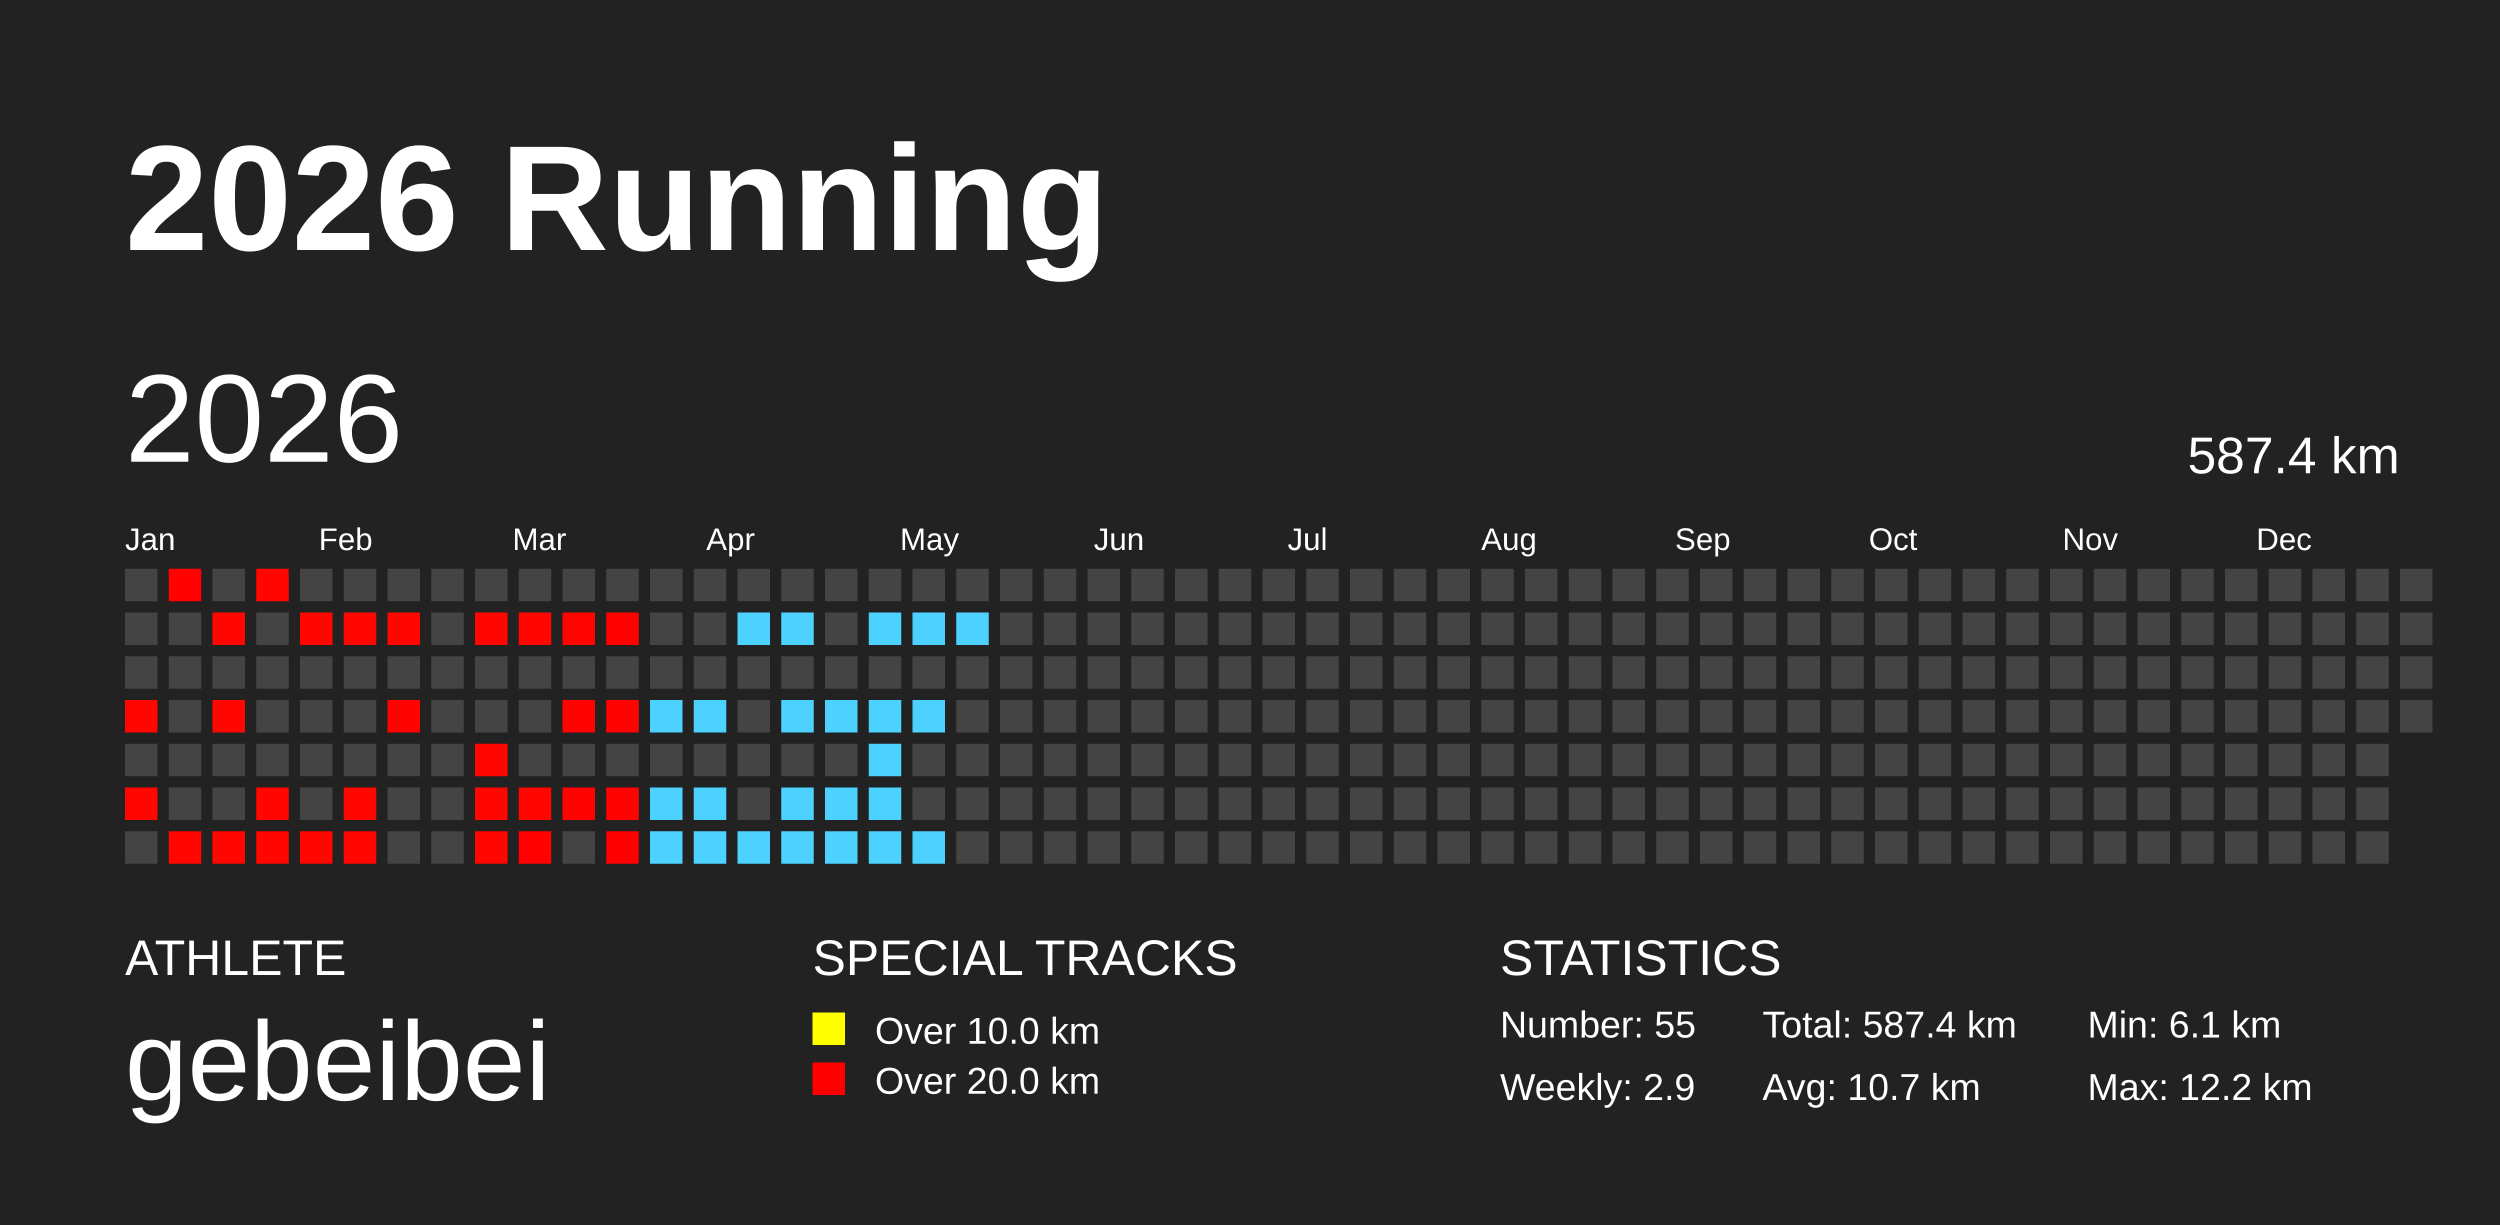
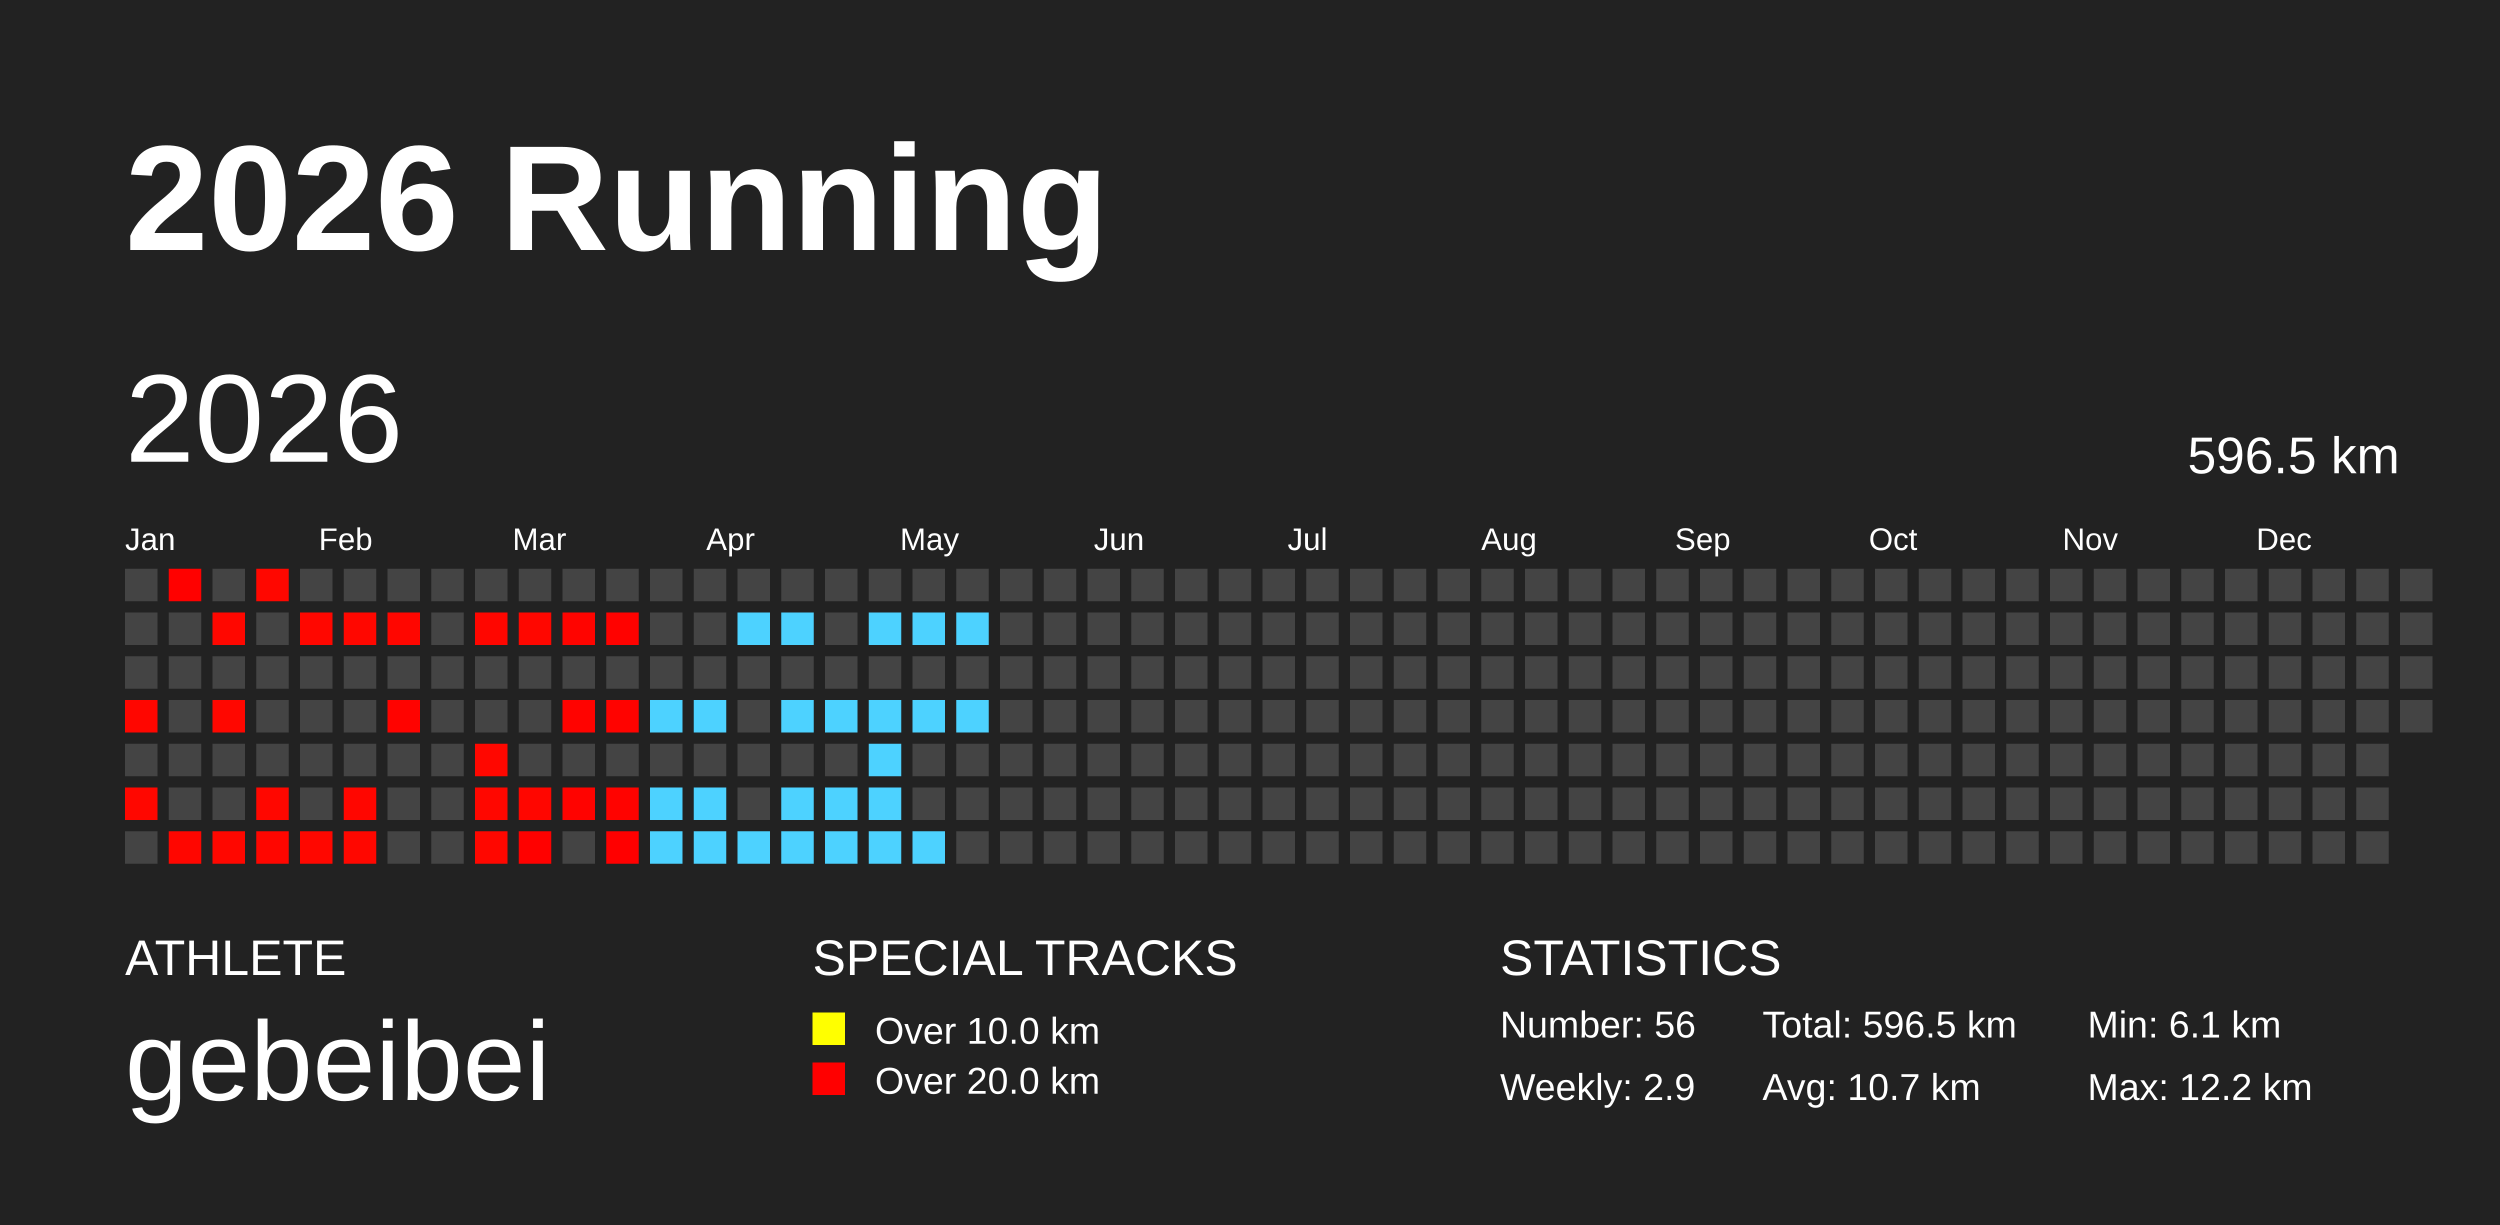
<svg xmlns="http://www.w3.org/2000/svg" baseProfile="full" height="98mm" version="1.1" viewBox="0,0,200,98" width="200mm">
  <defs />
  <rect fill="#222222" height="98" width="200" x="0" y="0" />
  <text fill="#FFFFFF" style="font-size:12px; font-family:Arial; font-weight:bold;" x="10" y="20">2026 Running</text>
  <text fill="#FFFFFF" style="font-size:4px; font-family:Arial" x="10" y="78">ATHLETE</text>
  <text fill="#FFFFFF" style="font-size:9px; font-family:Arial" x="10" y="88">gebeibei</text>
  <text fill="#FFFFFF" style="font-size:4px; font-family:Arial" x="65" y="78">SPECIAL TRACKS</text>
  <rect fill="yellow" height="2.6" width="2.6" x="65" y="81" />
  <text fill="#FFFFFF" style="font-size:3px; font-family:Arial" x="70" y="83.5">Over 10.0 km</text>
  <rect fill="red" height="2.6" width="2.6" x="65" y="85" />
  <text fill="#FFFFFF" style="font-size:3px; font-family:Arial" x="70" y="87.5">Over 20.0 km</text>
  <text fill="#FFFFFF" style="font-size:4px; font-family:Arial" x="120" y="78">STATISTICS</text>
-   <text fill="#FFFFFF" style="font-size:3px; font-family:Arial" x="120" y="83">Number: 55</text>
+   <text fill="#FFFFFF" style="font-size:3px; font-family:Arial" x="120" y="83">Number: 56</text>
  <text fill="#FFFFFF" style="font-size:3px; font-family:Arial" x="120" y="88">Weekly: 2.9</text>
-   <text fill="#FFFFFF" style="font-size:3px; font-family:Arial" x="141" y="83">Total: 587.4 km</text>
+   <text fill="#FFFFFF" style="font-size:3px; font-family:Arial" x="141" y="83">Total: 596.5 km</text>
  <text fill="#FFFFFF" style="font-size:3px; font-family:Arial" x="141" y="88">Avg: 10.7 km</text>
  <text fill="#FFFFFF" style="font-size:3px; font-family:Arial" x="167" y="83">Min: 6.1 km</text>
  <text fill="#FFFFFF" style="font-size:3px; font-family:Arial" x="167" y="88">Max: 12.2 km</text>
  <text dominant-baseline="hanging" fill="#FFFFFF" style="font-size:10.0px; font-family:Arial;" x="10" y="30">2026</text>
-   <text dominant-baseline="hanging" fill="#FFFFFF" style="font-size:4.125px; font-family:Arial;" x="175" y="35">587.4 km</text>
+   <text dominant-baseline="hanging" fill="#FFFFFF" style="font-size:4.125px; font-family:Arial;" x="175" y="35">596.5 km</text>
  <text fill="#FFFFFF" style="font-size:2.5px; font-family:Arial" x="10.0" y="44">Jan</text>
  <text fill="#FFFFFF" style="font-size:2.5px; font-family:Arial" x="25.5" y="44">Feb</text>
  <text fill="#FFFFFF" style="font-size:2.5px; font-family:Arial" x="41.0" y="44">Mar</text>
  <text fill="#FFFFFF" style="font-size:2.5px; font-family:Arial" x="56.5" y="44">Apr</text>
  <text fill="#FFFFFF" style="font-size:2.5px; font-family:Arial" x="72.0" y="44">May</text>
  <text fill="#FFFFFF" style="font-size:2.5px; font-family:Arial" x="87.5" y="44">Jun</text>
  <text fill="#FFFFFF" style="font-size:2.5px; font-family:Arial" x="103.0" y="44">Jul</text>
  <text fill="#FFFFFF" style="font-size:2.5px; font-family:Arial" x="118.5" y="44">Aug</text>
  <text fill="#FFFFFF" style="font-size:2.5px; font-family:Arial" x="134.0" y="44">Sep</text>
  <text fill="#FFFFFF" style="font-size:2.5px; font-family:Arial" x="149.5" y="44">Oct</text>
  <text fill="#FFFFFF" style="font-size:2.5px; font-family:Arial" x="165.0" y="44">Nov</text>
  <text fill="#FFFFFF" style="font-size:2.5px; font-family:Arial" x="180.5" y="44">Dec</text>
  <rect fill="#444444" height="2.6" width="2.6" x="10.0" y="45.5" />
  <rect fill="#444444" height="2.6" width="2.6" x="10.0" y="49.0" />
  <rect fill="#444444" height="2.6" width="2.6" x="10.0" y="52.5" />
  <rect fill="#ff0600" height="2.6" width="2.6" x="10.0" y="56.0" />
  <rect fill="#444444" height="2.6" width="2.6" x="10.0" y="59.5" />
  <rect fill="#ff0700" height="2.6" width="2.6" x="10.0" y="63.0" />
  <rect fill="#444444" height="2.6" width="2.6" x="10.0" y="66.5" />
  <rect fill="#ff0100" height="2.6" width="2.6" x="13.5" y="45.5" />
  <rect fill="#444444" height="2.6" width="2.6" x="13.5" y="49.0" />
  <rect fill="#444444" height="2.6" width="2.6" x="13.5" y="52.5" />
  <rect fill="#444444" height="2.6" width="2.6" x="13.5" y="56.0" />
  <rect fill="#444444" height="2.6" width="2.6" x="13.5" y="59.5" />
  <rect fill="#444444" height="2.6" width="2.6" x="13.5" y="63.0" />
  <rect fill="#ff0600" height="2.6" width="2.6" x="13.5" y="66.5" />
  <rect fill="#444444" height="2.6" width="2.6" x="17.0" y="45.5" />
  <rect fill="#ff0700" height="2.6" width="2.6" x="17.0" y="49.0" />
  <rect fill="#444444" height="2.6" width="2.6" x="17.0" y="52.5" />
  <rect fill="#ff0700" height="2.6" width="2.6" x="17.0" y="56.0" />
  <rect fill="#444444" height="2.6" width="2.6" x="17.0" y="59.5" />
  <rect fill="#444444" height="2.6" width="2.6" x="17.0" y="63.0" />
  <rect fill="#ff0700" height="2.6" width="2.6" x="17.0" y="66.5" />
  <rect fill="#ff0700" height="2.6" width="2.6" x="20.5" y="45.5" />
  <rect fill="#444444" height="2.6" width="2.6" x="20.5" y="49.0" />
  <rect fill="#444444" height="2.6" width="2.6" x="20.5" y="52.5" />
  <rect fill="#444444" height="2.6" width="2.6" x="20.5" y="56.0" />
  <rect fill="#444444" height="2.6" width="2.6" x="20.5" y="59.5" />
  <rect fill="#ff0700" height="2.6" width="2.6" x="20.5" y="63.0" />
  <rect fill="#ff0600" height="2.6" width="2.6" x="20.5" y="66.5" />
  <rect fill="#444444" height="2.6" width="2.6" x="24.0" y="45.5" />
  <rect fill="#ff0700" height="2.6" width="2.6" x="24.0" y="49.0" />
  <rect fill="#444444" height="2.6" width="2.6" x="24.0" y="52.5" />
  <rect fill="#444444" height="2.6" width="2.6" x="24.0" y="56.0" />
  <rect fill="#444444" height="2.6" width="2.6" x="24.0" y="59.5" />
  <rect fill="#444444" height="2.6" width="2.6" x="24.0" y="63.0" />
  <rect fill="#ff0700" height="2.6" width="2.6" x="24.0" y="66.5" />
  <rect fill="#444444" height="2.6" width="2.6" x="27.5" y="45.5" />
  <rect fill="#ff0700" height="2.6" width="2.6" x="27.5" y="49.0" />
  <rect fill="#444444" height="2.6" width="2.6" x="27.5" y="52.5" />
  <rect fill="#444444" height="2.6" width="2.6" x="27.5" y="56.0" />
  <rect fill="#444444" height="2.6" width="2.6" x="27.5" y="59.5" />
  <rect fill="#ff0600" height="2.6" width="2.6" x="27.5" y="63.0" />
  <rect fill="#ff0700" height="2.6" width="2.6" x="27.5" y="66.5" />
  <rect fill="#444444" height="2.6" width="2.6" x="31.0" y="45.5" />
  <rect fill="#ff0600" height="2.6" width="2.6" x="31.0" y="49.0" />
  <rect fill="#444444" height="2.6" width="2.6" x="31.0" y="52.5" />
  <rect fill="#ff0300" height="2.6" width="2.6" x="31.0" y="56.0" />
  <rect fill="#444444" height="2.6" width="2.6" x="31.0" y="59.5" />
  <rect fill="#444444" height="2.6" width="2.6" x="31.0" y="63.0" />
  <rect fill="#444444" height="2.6" width="2.6" x="31.0" y="66.5" />
  <rect fill="#444444" height="2.6" width="2.6" x="34.5" y="45.5" />
  <rect fill="#444444" height="2.6" width="2.6" x="34.5" y="49.0" />
  <rect fill="#444444" height="2.6" width="2.6" x="34.5" y="52.5" />
  <rect fill="#444444" height="2.6" width="2.6" x="34.5" y="56.0" />
  <rect fill="#444444" height="2.6" width="2.6" x="34.5" y="59.5" />
  <rect fill="#444444" height="2.6" width="2.6" x="34.5" y="63.0" />
  <rect fill="#444444" height="2.6" width="2.6" x="34.5" y="66.5" />
  <rect fill="#444444" height="2.6" width="2.6" x="38.0" y="45.5" />
  <rect fill="#ff0600" height="2.6" width="2.6" x="38.0" y="49.0" />
  <rect fill="#444444" height="2.6" width="2.6" x="38.0" y="52.5" />
  <rect fill="#444444" height="2.6" width="2.6" x="38.0" y="56.0" />
  <rect fill="#ff0700" height="2.6" width="2.6" x="38.0" y="59.5" />
  <rect fill="#ff0700" height="2.6" width="2.6" x="38.0" y="63.0" />
  <rect fill="#ff0700" height="2.6" width="2.6" x="38.0" y="66.5" />
  <rect fill="#444444" height="2.6" width="2.6" x="41.5" y="45.5" />
  <rect fill="#ff0700" height="2.6" width="2.6" x="41.5" y="49.0" />
  <rect fill="#444444" height="2.6" width="2.6" x="41.5" y="52.5" />
  <rect fill="#444444" height="2.6" width="2.6" x="41.5" y="56.0" />
  <rect fill="#444444" height="2.6" width="2.6" x="41.5" y="59.5" />
  <rect fill="#ff0600" height="2.6" width="2.6" x="41.5" y="63.0" />
  <rect fill="#ff0100" height="2.6" width="2.6" x="41.5" y="66.5" />
  <rect fill="#444444" height="2.6" width="2.6" x="45.0" y="45.5" />
  <rect fill="#ff0400" height="2.6" width="2.6" x="45.0" y="49.0" />
  <rect fill="#444444" height="2.6" width="2.6" x="45.0" y="52.5" />
  <rect fill="#ff0300" height="2.6" width="2.6" x="45.0" y="56.0" />
  <rect fill="#444444" height="2.6" width="2.6" x="45.0" y="59.5" />
  <rect fill="#ff0300" height="2.6" width="2.6" x="45.0" y="63.0" />
  <rect fill="#444444" height="2.6" width="2.6" x="45.0" y="66.5" />
  <rect fill="#444444" height="2.6" width="2.6" x="48.5" y="45.5" />
  <rect fill="#ff0200" height="2.6" width="2.6" x="48.5" y="49.0" />
  <rect fill="#444444" height="2.6" width="2.6" x="48.5" y="52.5" />
  <rect fill="#ff0300" height="2.6" width="2.6" x="48.5" y="56.0" />
  <rect fill="#444444" height="2.6" width="2.6" x="48.5" y="59.5" />
  <rect fill="#ff0300" height="2.6" width="2.6" x="48.5" y="63.0" />
  <rect fill="#ff0000" height="2.6" width="2.6" x="48.5" y="66.5" />
  <rect fill="#444444" height="2.6" width="2.6" x="52.0" y="45.5" />
  <rect fill="#444444" height="2.6" width="2.6" x="52.0" y="49.0" />
  <rect fill="#444444" height="2.6" width="2.6" x="52.0" y="52.5" />
  <rect fill="#4dd2ff" height="2.6" width="2.6" x="52.0" y="56.0" />
  <rect fill="#444444" height="2.6" width="2.6" x="52.0" y="59.5" />
  <rect fill="#4dd2ff" height="2.6" width="2.6" x="52.0" y="63.0" />
  <rect fill="#4dd2ff" height="2.6" width="2.6" x="52.0" y="66.5" />
  <rect fill="#444444" height="2.6" width="2.6" x="55.5" y="45.5" />
  <rect fill="#444444" height="2.6" width="2.6" x="55.5" y="49.0" />
  <rect fill="#444444" height="2.6" width="2.6" x="55.5" y="52.5" />
  <rect fill="#4dd2ff" height="2.6" width="2.6" x="55.5" y="56.0" />
  <rect fill="#444444" height="2.6" width="2.6" x="55.5" y="59.5" />
  <rect fill="#4dd2ff" height="2.6" width="2.6" x="55.5" y="63.0" />
  <rect fill="#4dd2ff" height="2.6" width="2.6" x="55.5" y="66.5" />
  <rect fill="#444444" height="2.6" width="2.6" x="59.0" y="45.5" />
  <rect fill="#4dd2ff" height="2.6" width="2.6" x="59.0" y="49.0" />
  <rect fill="#444444" height="2.6" width="2.6" x="59.0" y="52.5" />
  <rect fill="#444444" height="2.6" width="2.6" x="59.0" y="56.0" />
  <rect fill="#444444" height="2.6" width="2.6" x="59.0" y="59.5" />
  <rect fill="#444444" height="2.6" width="2.6" x="59.0" y="63.0" />
  <rect fill="#4dd2ff" height="2.6" width="2.6" x="59.0" y="66.5" />
  <rect fill="#444444" height="2.6" width="2.6" x="62.5" y="45.5" />
  <rect fill="#4dd2ff" height="2.6" width="2.6" x="62.5" y="49.0" />
  <rect fill="#444444" height="2.6" width="2.6" x="62.5" y="52.5" />
  <rect fill="#4dd2ff" height="2.6" width="2.6" x="62.5" y="56.0" />
  <rect fill="#444444" height="2.6" width="2.6" x="62.5" y="59.5" />
  <rect fill="#4dd2ff" height="2.6" width="2.6" x="62.5" y="63.0" />
  <rect fill="#4dd2ff" height="2.6" width="2.6" x="62.5" y="66.5" />
  <rect fill="#444444" height="2.6" width="2.6" x="66.0" y="45.5" />
  <rect fill="#444444" height="2.6" width="2.6" x="66.0" y="49.0" />
  <rect fill="#444444" height="2.6" width="2.6" x="66.0" y="52.5" />
  <rect fill="#4dd2ff" height="2.6" width="2.6" x="66.0" y="56.0" />
  <rect fill="#444444" height="2.6" width="2.6" x="66.0" y="59.5" />
  <rect fill="#4dd2ff" height="2.6" width="2.6" x="66.0" y="63.0" />
  <rect fill="#4dd2ff" height="2.6" width="2.6" x="66.0" y="66.5" />
  <rect fill="#444444" height="2.6" width="2.6" x="69.5" y="45.5" />
  <rect fill="#4dd2ff" height="2.6" width="2.6" x="69.5" y="49.0" />
  <rect fill="#444444" height="2.6" width="2.6" x="69.5" y="52.5" />
  <rect fill="#4dd2ff" height="2.6" width="2.6" x="69.5" y="56.0" />
  <rect fill="#4dd2ff" height="2.6" width="2.6" x="69.5" y="59.5" />
  <rect fill="#4dd2ff" height="2.6" width="2.6" x="69.5" y="63.0" />
  <rect fill="#4dd2ff" height="2.6" width="2.6" x="69.5" y="66.5" />
  <rect fill="#444444" height="2.6" width="2.6" x="73.0" y="45.5" />
  <rect fill="#4dd2ff" height="2.6" width="2.6" x="73.0" y="49.0" />
  <rect fill="#444444" height="2.6" width="2.6" x="73.0" y="52.5" />
  <rect fill="#4dd2ff" height="2.6" width="2.6" x="73.0" y="56.0" />
  <rect fill="#444444" height="2.6" width="2.6" x="73.0" y="59.5" />
  <rect fill="#444444" height="2.6" width="2.6" x="73.0" y="63.0" />
  <rect fill="#4dd2ff" height="2.6" width="2.6" x="73.0" y="66.5" />
  <rect fill="#444444" height="2.6" width="2.6" x="76.5" y="45.5" />
  <rect fill="#4dd2ff" height="2.6" width="2.6" x="76.5" y="49.0" />
  <rect fill="#444444" height="2.6" width="2.6" x="76.5" y="52.5" />
-   <rect fill="#444444" height="2.6" width="2.6" x="76.5" y="56.0" />
+   <rect fill="#4dd2ff" height="2.6" width="2.6" x="76.5" y="56.0" />
  <rect fill="#444444" height="2.6" width="2.6" x="76.5" y="59.5" />
  <rect fill="#444444" height="2.6" width="2.6" x="76.5" y="63.0" />
  <rect fill="#444444" height="2.6" width="2.6" x="76.5" y="66.5" />
  <rect fill="#444444" height="2.6" width="2.6" x="80.0" y="45.5" />
  <rect fill="#444444" height="2.6" width="2.6" x="80.0" y="49.0" />
  <rect fill="#444444" height="2.6" width="2.6" x="80.0" y="52.5" />
  <rect fill="#444444" height="2.6" width="2.6" x="80.0" y="56.0" />
  <rect fill="#444444" height="2.6" width="2.6" x="80.0" y="59.5" />
  <rect fill="#444444" height="2.6" width="2.6" x="80.0" y="63.0" />
  <rect fill="#444444" height="2.6" width="2.6" x="80.0" y="66.5" />
  <rect fill="#444444" height="2.6" width="2.6" x="83.5" y="45.5" />
  <rect fill="#444444" height="2.6" width="2.6" x="83.5" y="49.0" />
  <rect fill="#444444" height="2.6" width="2.6" x="83.5" y="52.5" />
  <rect fill="#444444" height="2.6" width="2.6" x="83.5" y="56.0" />
  <rect fill="#444444" height="2.6" width="2.6" x="83.5" y="59.5" />
  <rect fill="#444444" height="2.6" width="2.6" x="83.5" y="63.0" />
  <rect fill="#444444" height="2.6" width="2.6" x="83.5" y="66.5" />
  <rect fill="#444444" height="2.6" width="2.6" x="87.0" y="45.5" />
  <rect fill="#444444" height="2.6" width="2.6" x="87.0" y="49.0" />
  <rect fill="#444444" height="2.6" width="2.6" x="87.0" y="52.5" />
  <rect fill="#444444" height="2.6" width="2.6" x="87.0" y="56.0" />
  <rect fill="#444444" height="2.6" width="2.6" x="87.0" y="59.5" />
  <rect fill="#444444" height="2.6" width="2.6" x="87.0" y="63.0" />
  <rect fill="#444444" height="2.6" width="2.6" x="87.0" y="66.5" />
  <rect fill="#444444" height="2.6" width="2.6" x="90.5" y="45.5" />
  <rect fill="#444444" height="2.6" width="2.6" x="90.5" y="49.0" />
  <rect fill="#444444" height="2.6" width="2.6" x="90.5" y="52.5" />
  <rect fill="#444444" height="2.6" width="2.6" x="90.5" y="56.0" />
  <rect fill="#444444" height="2.6" width="2.6" x="90.5" y="59.5" />
  <rect fill="#444444" height="2.6" width="2.6" x="90.5" y="63.0" />
  <rect fill="#444444" height="2.6" width="2.6" x="90.5" y="66.5" />
  <rect fill="#444444" height="2.6" width="2.6" x="94.0" y="45.5" />
  <rect fill="#444444" height="2.6" width="2.6" x="94.0" y="49.0" />
  <rect fill="#444444" height="2.6" width="2.6" x="94.0" y="52.5" />
  <rect fill="#444444" height="2.6" width="2.6" x="94.0" y="56.0" />
  <rect fill="#444444" height="2.6" width="2.6" x="94.0" y="59.5" />
  <rect fill="#444444" height="2.6" width="2.6" x="94.0" y="63.0" />
  <rect fill="#444444" height="2.6" width="2.6" x="94.0" y="66.5" />
  <rect fill="#444444" height="2.6" width="2.6" x="97.5" y="45.5" />
  <rect fill="#444444" height="2.6" width="2.6" x="97.5" y="49.0" />
  <rect fill="#444444" height="2.6" width="2.6" x="97.5" y="52.5" />
  <rect fill="#444444" height="2.6" width="2.6" x="97.5" y="56.0" />
  <rect fill="#444444" height="2.6" width="2.6" x="97.5" y="59.5" />
  <rect fill="#444444" height="2.6" width="2.6" x="97.5" y="63.0" />
  <rect fill="#444444" height="2.6" width="2.6" x="97.5" y="66.5" />
  <rect fill="#444444" height="2.6" width="2.6" x="101.0" y="45.5" />
  <rect fill="#444444" height="2.6" width="2.6" x="101.0" y="49.0" />
  <rect fill="#444444" height="2.6" width="2.6" x="101.0" y="52.5" />
  <rect fill="#444444" height="2.6" width="2.6" x="101.0" y="56.0" />
  <rect fill="#444444" height="2.6" width="2.6" x="101.0" y="59.5" />
  <rect fill="#444444" height="2.6" width="2.6" x="101.0" y="63.0" />
  <rect fill="#444444" height="2.6" width="2.6" x="101.0" y="66.5" />
  <rect fill="#444444" height="2.6" width="2.6" x="104.5" y="45.5" />
  <rect fill="#444444" height="2.6" width="2.6" x="104.5" y="49.0" />
  <rect fill="#444444" height="2.6" width="2.6" x="104.5" y="52.5" />
  <rect fill="#444444" height="2.6" width="2.6" x="104.5" y="56.0" />
  <rect fill="#444444" height="2.6" width="2.6" x="104.5" y="59.5" />
  <rect fill="#444444" height="2.6" width="2.6" x="104.5" y="63.0" />
  <rect fill="#444444" height="2.6" width="2.6" x="104.5" y="66.5" />
  <rect fill="#444444" height="2.6" width="2.6" x="108.0" y="45.5" />
  <rect fill="#444444" height="2.6" width="2.6" x="108.0" y="49.0" />
  <rect fill="#444444" height="2.6" width="2.6" x="108.0" y="52.5" />
  <rect fill="#444444" height="2.6" width="2.6" x="108.0" y="56.0" />
  <rect fill="#444444" height="2.6" width="2.6" x="108.0" y="59.5" />
  <rect fill="#444444" height="2.6" width="2.6" x="108.0" y="63.0" />
  <rect fill="#444444" height="2.6" width="2.6" x="108.0" y="66.5" />
  <rect fill="#444444" height="2.6" width="2.6" x="111.5" y="45.5" />
  <rect fill="#444444" height="2.6" width="2.6" x="111.5" y="49.0" />
  <rect fill="#444444" height="2.6" width="2.6" x="111.5" y="52.5" />
  <rect fill="#444444" height="2.6" width="2.6" x="111.5" y="56.0" />
  <rect fill="#444444" height="2.6" width="2.6" x="111.5" y="59.5" />
  <rect fill="#444444" height="2.6" width="2.6" x="111.5" y="63.0" />
  <rect fill="#444444" height="2.6" width="2.6" x="111.5" y="66.5" />
  <rect fill="#444444" height="2.6" width="2.6" x="115.0" y="45.5" />
  <rect fill="#444444" height="2.6" width="2.6" x="115.0" y="49.0" />
  <rect fill="#444444" height="2.6" width="2.6" x="115.0" y="52.5" />
  <rect fill="#444444" height="2.6" width="2.6" x="115.0" y="56.0" />
  <rect fill="#444444" height="2.6" width="2.6" x="115.0" y="59.5" />
  <rect fill="#444444" height="2.6" width="2.6" x="115.0" y="63.0" />
  <rect fill="#444444" height="2.6" width="2.6" x="115.0" y="66.5" />
  <rect fill="#444444" height="2.6" width="2.6" x="118.5" y="45.5" />
  <rect fill="#444444" height="2.6" width="2.6" x="118.5" y="49.0" />
  <rect fill="#444444" height="2.6" width="2.6" x="118.5" y="52.5" />
  <rect fill="#444444" height="2.6" width="2.6" x="118.5" y="56.0" />
  <rect fill="#444444" height="2.6" width="2.6" x="118.5" y="59.5" />
  <rect fill="#444444" height="2.6" width="2.6" x="118.5" y="63.0" />
  <rect fill="#444444" height="2.6" width="2.6" x="118.5" y="66.5" />
  <rect fill="#444444" height="2.6" width="2.6" x="122.0" y="45.5" />
  <rect fill="#444444" height="2.6" width="2.6" x="122.0" y="49.0" />
  <rect fill="#444444" height="2.6" width="2.6" x="122.0" y="52.5" />
  <rect fill="#444444" height="2.6" width="2.6" x="122.0" y="56.0" />
  <rect fill="#444444" height="2.6" width="2.6" x="122.0" y="59.5" />
  <rect fill="#444444" height="2.6" width="2.6" x="122.0" y="63.0" />
  <rect fill="#444444" height="2.6" width="2.6" x="122.0" y="66.5" />
  <rect fill="#444444" height="2.6" width="2.6" x="125.5" y="45.5" />
  <rect fill="#444444" height="2.6" width="2.6" x="125.5" y="49.0" />
  <rect fill="#444444" height="2.6" width="2.6" x="125.5" y="52.5" />
  <rect fill="#444444" height="2.6" width="2.6" x="125.5" y="56.0" />
  <rect fill="#444444" height="2.6" width="2.6" x="125.5" y="59.5" />
  <rect fill="#444444" height="2.6" width="2.6" x="125.5" y="63.0" />
  <rect fill="#444444" height="2.6" width="2.6" x="125.5" y="66.5" />
  <rect fill="#444444" height="2.6" width="2.6" x="129.0" y="45.5" />
  <rect fill="#444444" height="2.6" width="2.6" x="129.0" y="49.0" />
  <rect fill="#444444" height="2.6" width="2.6" x="129.0" y="52.5" />
  <rect fill="#444444" height="2.6" width="2.6" x="129.0" y="56.0" />
  <rect fill="#444444" height="2.6" width="2.6" x="129.0" y="59.5" />
  <rect fill="#444444" height="2.6" width="2.6" x="129.0" y="63.0" />
  <rect fill="#444444" height="2.6" width="2.6" x="129.0" y="66.5" />
  <rect fill="#444444" height="2.6" width="2.6" x="132.5" y="45.5" />
  <rect fill="#444444" height="2.6" width="2.6" x="132.5" y="49.0" />
  <rect fill="#444444" height="2.6" width="2.6" x="132.5" y="52.5" />
  <rect fill="#444444" height="2.6" width="2.6" x="132.5" y="56.0" />
  <rect fill="#444444" height="2.6" width="2.6" x="132.5" y="59.5" />
  <rect fill="#444444" height="2.6" width="2.6" x="132.5" y="63.0" />
  <rect fill="#444444" height="2.6" width="2.6" x="132.5" y="66.5" />
  <rect fill="#444444" height="2.6" width="2.6" x="136.0" y="45.5" />
  <rect fill="#444444" height="2.6" width="2.6" x="136.0" y="49.0" />
  <rect fill="#444444" height="2.6" width="2.6" x="136.0" y="52.5" />
  <rect fill="#444444" height="2.6" width="2.6" x="136.0" y="56.0" />
  <rect fill="#444444" height="2.6" width="2.6" x="136.0" y="59.5" />
  <rect fill="#444444" height="2.6" width="2.6" x="136.0" y="63.0" />
  <rect fill="#444444" height="2.6" width="2.6" x="136.0" y="66.5" />
  <rect fill="#444444" height="2.6" width="2.6" x="139.5" y="45.5" />
  <rect fill="#444444" height="2.6" width="2.6" x="139.5" y="49.0" />
  <rect fill="#444444" height="2.6" width="2.6" x="139.5" y="52.5" />
  <rect fill="#444444" height="2.6" width="2.6" x="139.5" y="56.0" />
  <rect fill="#444444" height="2.6" width="2.6" x="139.5" y="59.5" />
  <rect fill="#444444" height="2.6" width="2.6" x="139.5" y="63.0" />
  <rect fill="#444444" height="2.6" width="2.6" x="139.5" y="66.5" />
  <rect fill="#444444" height="2.6" width="2.6" x="143.0" y="45.5" />
  <rect fill="#444444" height="2.6" width="2.6" x="143.0" y="49.0" />
  <rect fill="#444444" height="2.6" width="2.6" x="143.0" y="52.5" />
  <rect fill="#444444" height="2.6" width="2.6" x="143.0" y="56.0" />
  <rect fill="#444444" height="2.6" width="2.6" x="143.0" y="59.5" />
  <rect fill="#444444" height="2.6" width="2.6" x="143.0" y="63.0" />
  <rect fill="#444444" height="2.6" width="2.6" x="143.0" y="66.5" />
  <rect fill="#444444" height="2.6" width="2.6" x="146.5" y="45.5" />
  <rect fill="#444444" height="2.6" width="2.6" x="146.5" y="49.0" />
  <rect fill="#444444" height="2.6" width="2.6" x="146.5" y="52.5" />
  <rect fill="#444444" height="2.6" width="2.6" x="146.5" y="56.0" />
  <rect fill="#444444" height="2.6" width="2.6" x="146.5" y="59.5" />
  <rect fill="#444444" height="2.6" width="2.6" x="146.5" y="63.0" />
  <rect fill="#444444" height="2.6" width="2.6" x="146.5" y="66.5" />
  <rect fill="#444444" height="2.6" width="2.6" x="150.0" y="45.5" />
  <rect fill="#444444" height="2.6" width="2.6" x="150.0" y="49.0" />
  <rect fill="#444444" height="2.6" width="2.6" x="150.0" y="52.5" />
  <rect fill="#444444" height="2.6" width="2.6" x="150.0" y="56.0" />
  <rect fill="#444444" height="2.6" width="2.6" x="150.0" y="59.5" />
  <rect fill="#444444" height="2.6" width="2.6" x="150.0" y="63.0" />
  <rect fill="#444444" height="2.6" width="2.6" x="150.0" y="66.5" />
  <rect fill="#444444" height="2.6" width="2.6" x="153.5" y="45.5" />
  <rect fill="#444444" height="2.6" width="2.6" x="153.5" y="49.0" />
  <rect fill="#444444" height="2.6" width="2.6" x="153.5" y="52.5" />
  <rect fill="#444444" height="2.6" width="2.6" x="153.5" y="56.0" />
  <rect fill="#444444" height="2.6" width="2.6" x="153.5" y="59.5" />
  <rect fill="#444444" height="2.6" width="2.6" x="153.5" y="63.0" />
  <rect fill="#444444" height="2.6" width="2.6" x="153.5" y="66.5" />
  <rect fill="#444444" height="2.6" width="2.6" x="157.0" y="45.5" />
  <rect fill="#444444" height="2.6" width="2.6" x="157.0" y="49.0" />
  <rect fill="#444444" height="2.6" width="2.6" x="157.0" y="52.5" />
  <rect fill="#444444" height="2.6" width="2.6" x="157.0" y="56.0" />
  <rect fill="#444444" height="2.6" width="2.6" x="157.0" y="59.5" />
  <rect fill="#444444" height="2.6" width="2.6" x="157.0" y="63.0" />
  <rect fill="#444444" height="2.6" width="2.6" x="157.0" y="66.5" />
  <rect fill="#444444" height="2.6" width="2.6" x="160.5" y="45.5" />
  <rect fill="#444444" height="2.6" width="2.6" x="160.5" y="49.0" />
  <rect fill="#444444" height="2.6" width="2.6" x="160.5" y="52.5" />
  <rect fill="#444444" height="2.6" width="2.6" x="160.5" y="56.0" />
  <rect fill="#444444" height="2.6" width="2.6" x="160.5" y="59.5" />
  <rect fill="#444444" height="2.6" width="2.6" x="160.5" y="63.0" />
  <rect fill="#444444" height="2.6" width="2.6" x="160.5" y="66.5" />
  <rect fill="#444444" height="2.6" width="2.6" x="164.0" y="45.5" />
  <rect fill="#444444" height="2.6" width="2.6" x="164.0" y="49.0" />
  <rect fill="#444444" height="2.6" width="2.6" x="164.0" y="52.5" />
  <rect fill="#444444" height="2.6" width="2.6" x="164.0" y="56.0" />
  <rect fill="#444444" height="2.6" width="2.6" x="164.0" y="59.5" />
  <rect fill="#444444" height="2.6" width="2.6" x="164.0" y="63.0" />
  <rect fill="#444444" height="2.6" width="2.6" x="164.0" y="66.5" />
  <rect fill="#444444" height="2.6" width="2.6" x="167.5" y="45.5" />
  <rect fill="#444444" height="2.6" width="2.6" x="167.5" y="49.0" />
  <rect fill="#444444" height="2.6" width="2.6" x="167.5" y="52.5" />
  <rect fill="#444444" height="2.6" width="2.6" x="167.5" y="56.0" />
  <rect fill="#444444" height="2.6" width="2.6" x="167.5" y="59.5" />
  <rect fill="#444444" height="2.6" width="2.6" x="167.5" y="63.0" />
  <rect fill="#444444" height="2.6" width="2.6" x="167.5" y="66.5" />
  <rect fill="#444444" height="2.6" width="2.6" x="171.0" y="45.5" />
  <rect fill="#444444" height="2.6" width="2.6" x="171.0" y="49.0" />
  <rect fill="#444444" height="2.6" width="2.6" x="171.0" y="52.5" />
  <rect fill="#444444" height="2.6" width="2.6" x="171.0" y="56.0" />
  <rect fill="#444444" height="2.6" width="2.6" x="171.0" y="59.5" />
  <rect fill="#444444" height="2.6" width="2.6" x="171.0" y="63.0" />
  <rect fill="#444444" height="2.6" width="2.6" x="171.0" y="66.5" />
  <rect fill="#444444" height="2.6" width="2.6" x="174.5" y="45.5" />
  <rect fill="#444444" height="2.6" width="2.6" x="174.5" y="49.0" />
  <rect fill="#444444" height="2.6" width="2.6" x="174.5" y="52.5" />
  <rect fill="#444444" height="2.6" width="2.6" x="174.5" y="56.0" />
  <rect fill="#444444" height="2.6" width="2.6" x="174.5" y="59.5" />
  <rect fill="#444444" height="2.6" width="2.6" x="174.5" y="63.0" />
  <rect fill="#444444" height="2.6" width="2.6" x="174.5" y="66.5" />
  <rect fill="#444444" height="2.6" width="2.6" x="178.0" y="45.5" />
  <rect fill="#444444" height="2.6" width="2.6" x="178.0" y="49.0" />
  <rect fill="#444444" height="2.6" width="2.6" x="178.0" y="52.5" />
  <rect fill="#444444" height="2.6" width="2.6" x="178.0" y="56.0" />
  <rect fill="#444444" height="2.6" width="2.6" x="178.0" y="59.5" />
  <rect fill="#444444" height="2.6" width="2.6" x="178.0" y="63.0" />
  <rect fill="#444444" height="2.6" width="2.6" x="178.0" y="66.5" />
  <rect fill="#444444" height="2.6" width="2.6" x="181.5" y="45.5" />
  <rect fill="#444444" height="2.6" width="2.6" x="181.5" y="49.0" />
  <rect fill="#444444" height="2.6" width="2.6" x="181.5" y="52.5" />
  <rect fill="#444444" height="2.6" width="2.6" x="181.5" y="56.0" />
  <rect fill="#444444" height="2.6" width="2.6" x="181.5" y="59.5" />
  <rect fill="#444444" height="2.6" width="2.6" x="181.5" y="63.0" />
  <rect fill="#444444" height="2.6" width="2.6" x="181.5" y="66.5" />
  <rect fill="#444444" height="2.6" width="2.6" x="185.0" y="45.5" />
  <rect fill="#444444" height="2.6" width="2.6" x="185.0" y="49.0" />
  <rect fill="#444444" height="2.6" width="2.6" x="185.0" y="52.5" />
  <rect fill="#444444" height="2.6" width="2.6" x="185.0" y="56.0" />
  <rect fill="#444444" height="2.6" width="2.6" x="185.0" y="59.5" />
  <rect fill="#444444" height="2.6" width="2.6" x="185.0" y="63.0" />
  <rect fill="#444444" height="2.6" width="2.6" x="185.0" y="66.5" />
  <rect fill="#444444" height="2.6" width="2.6" x="188.5" y="45.5" />
  <rect fill="#444444" height="2.6" width="2.6" x="188.5" y="49.0" />
  <rect fill="#444444" height="2.6" width="2.6" x="188.5" y="52.5" />
  <rect fill="#444444" height="2.6" width="2.6" x="188.5" y="56.0" />
  <rect fill="#444444" height="2.6" width="2.6" x="188.5" y="59.5" />
  <rect fill="#444444" height="2.6" width="2.6" x="188.5" y="63.0" />
  <rect fill="#444444" height="2.6" width="2.6" x="188.5" y="66.5" />
  <rect fill="#444444" height="2.6" width="2.6" x="192.0" y="45.5" />
  <rect fill="#444444" height="2.6" width="2.6" x="192.0" y="49.0" />
  <rect fill="#444444" height="2.6" width="2.6" x="192.0" y="52.5" />
  <rect fill="#444444" height="2.6" width="2.6" x="192.0" y="56.0" />
</svg>
